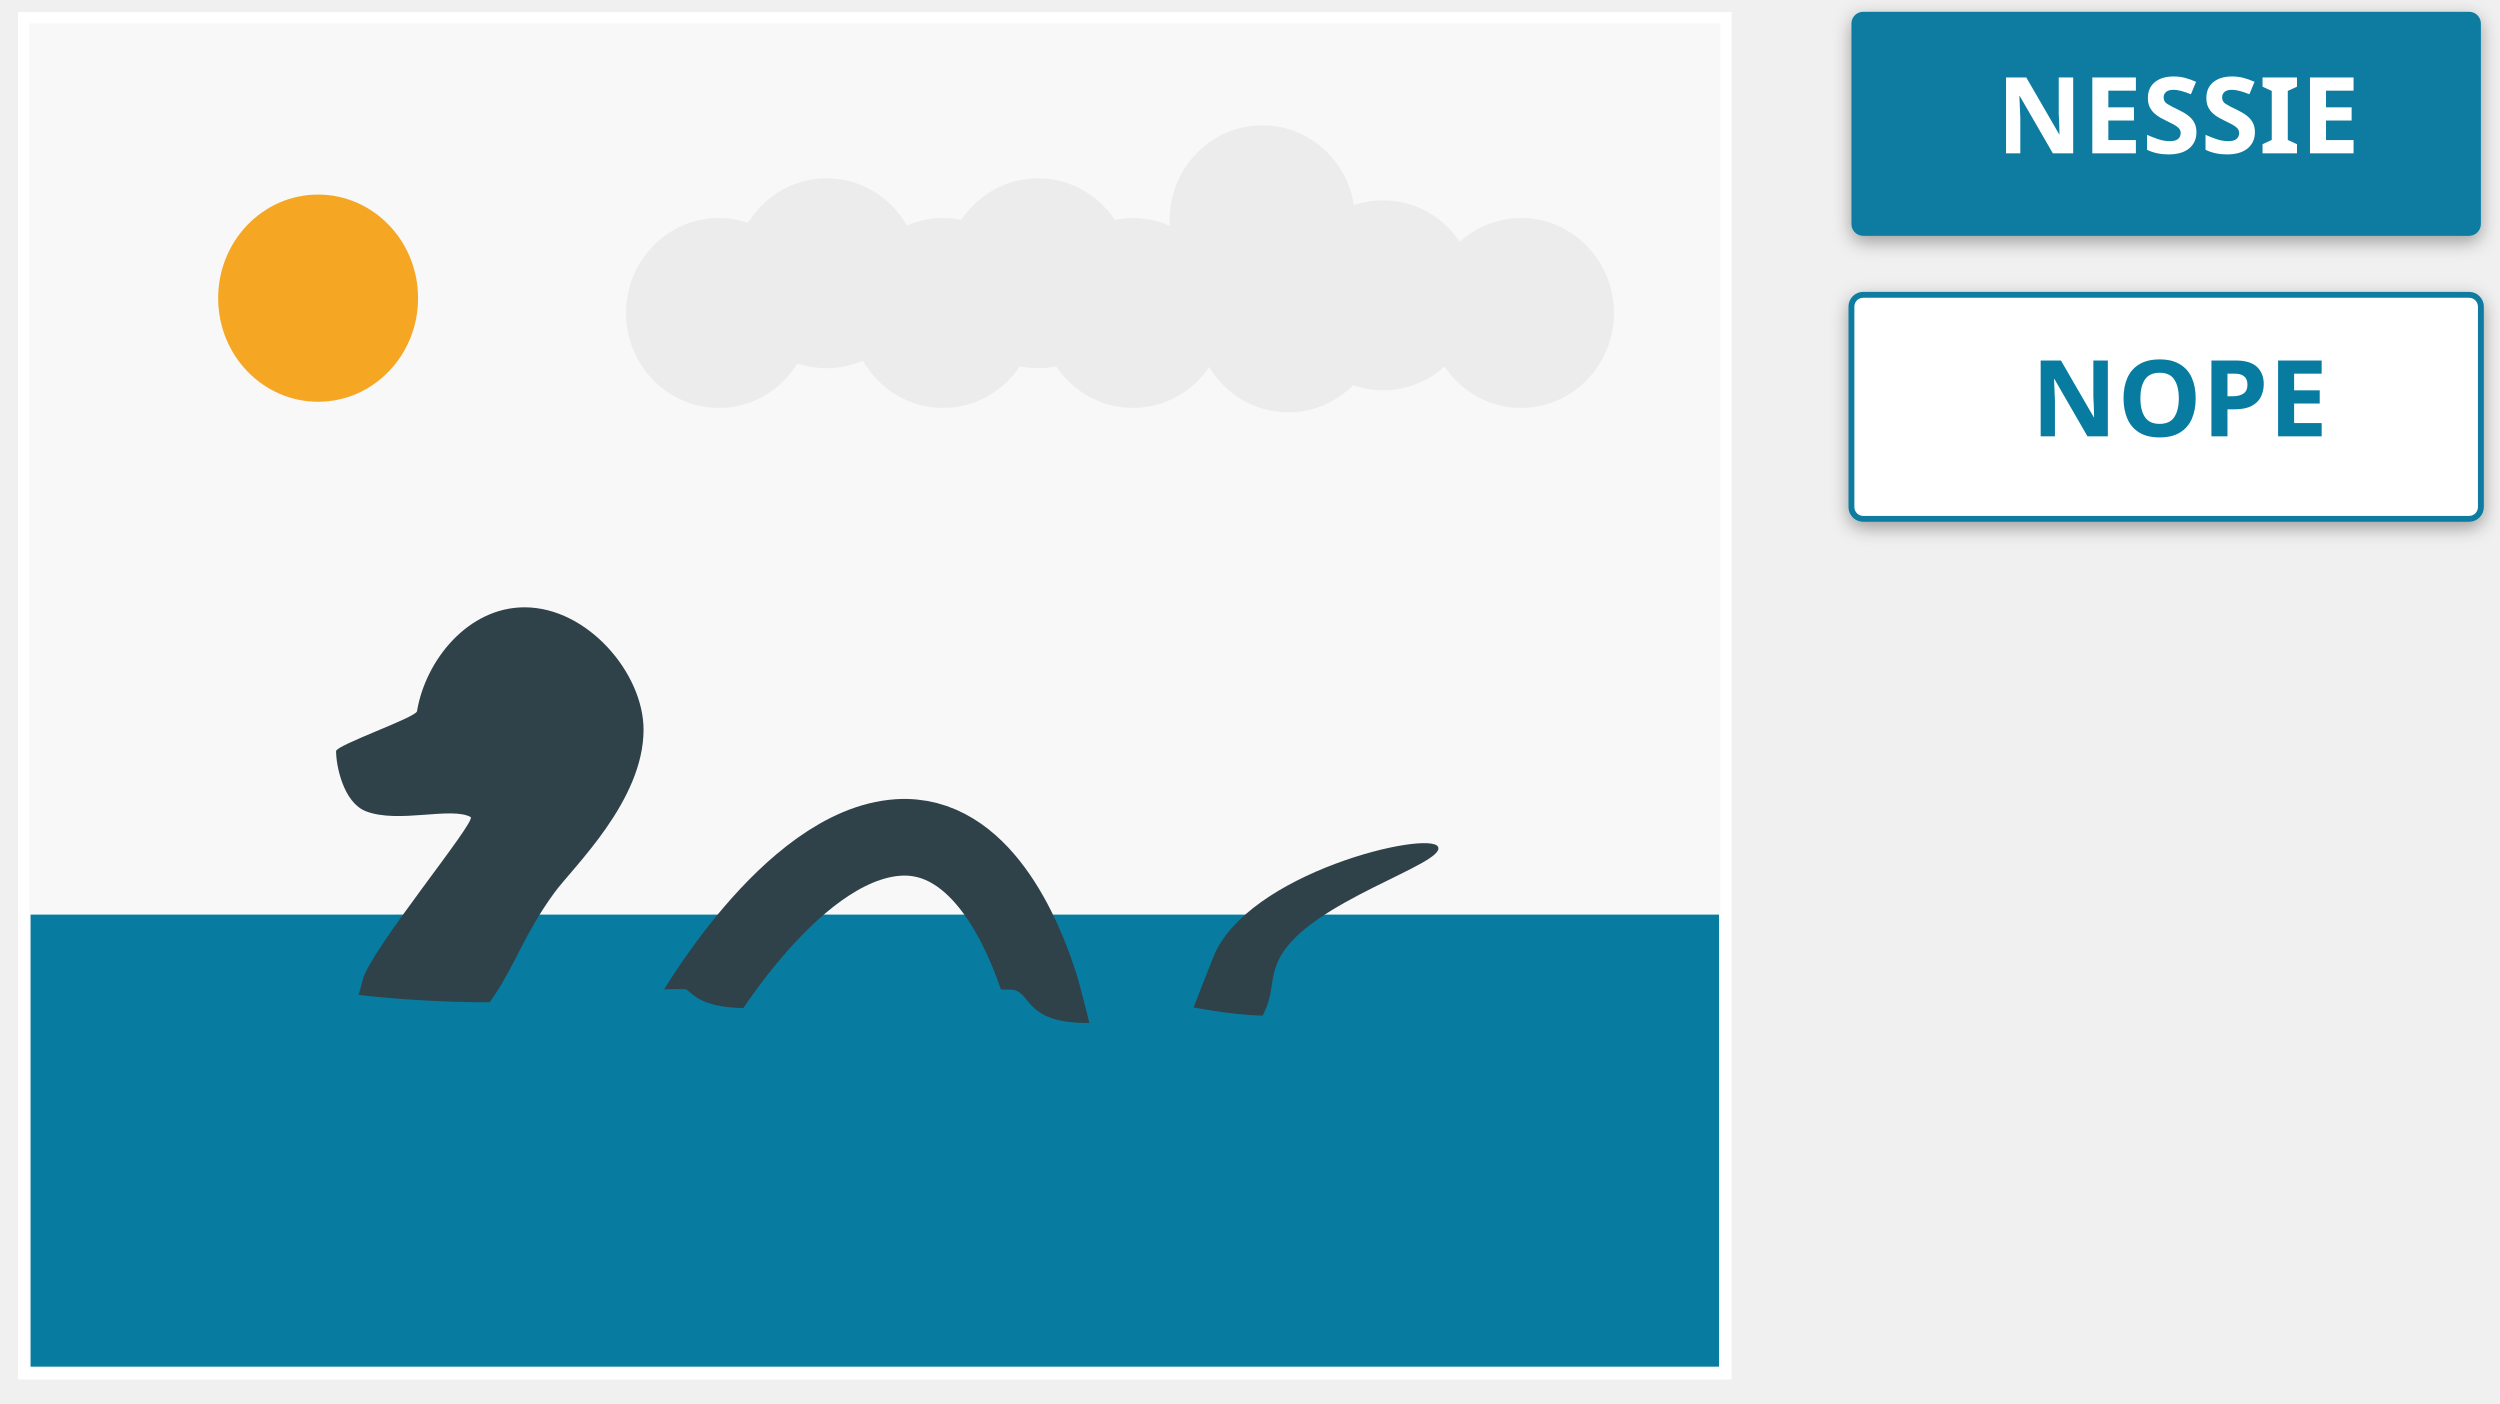
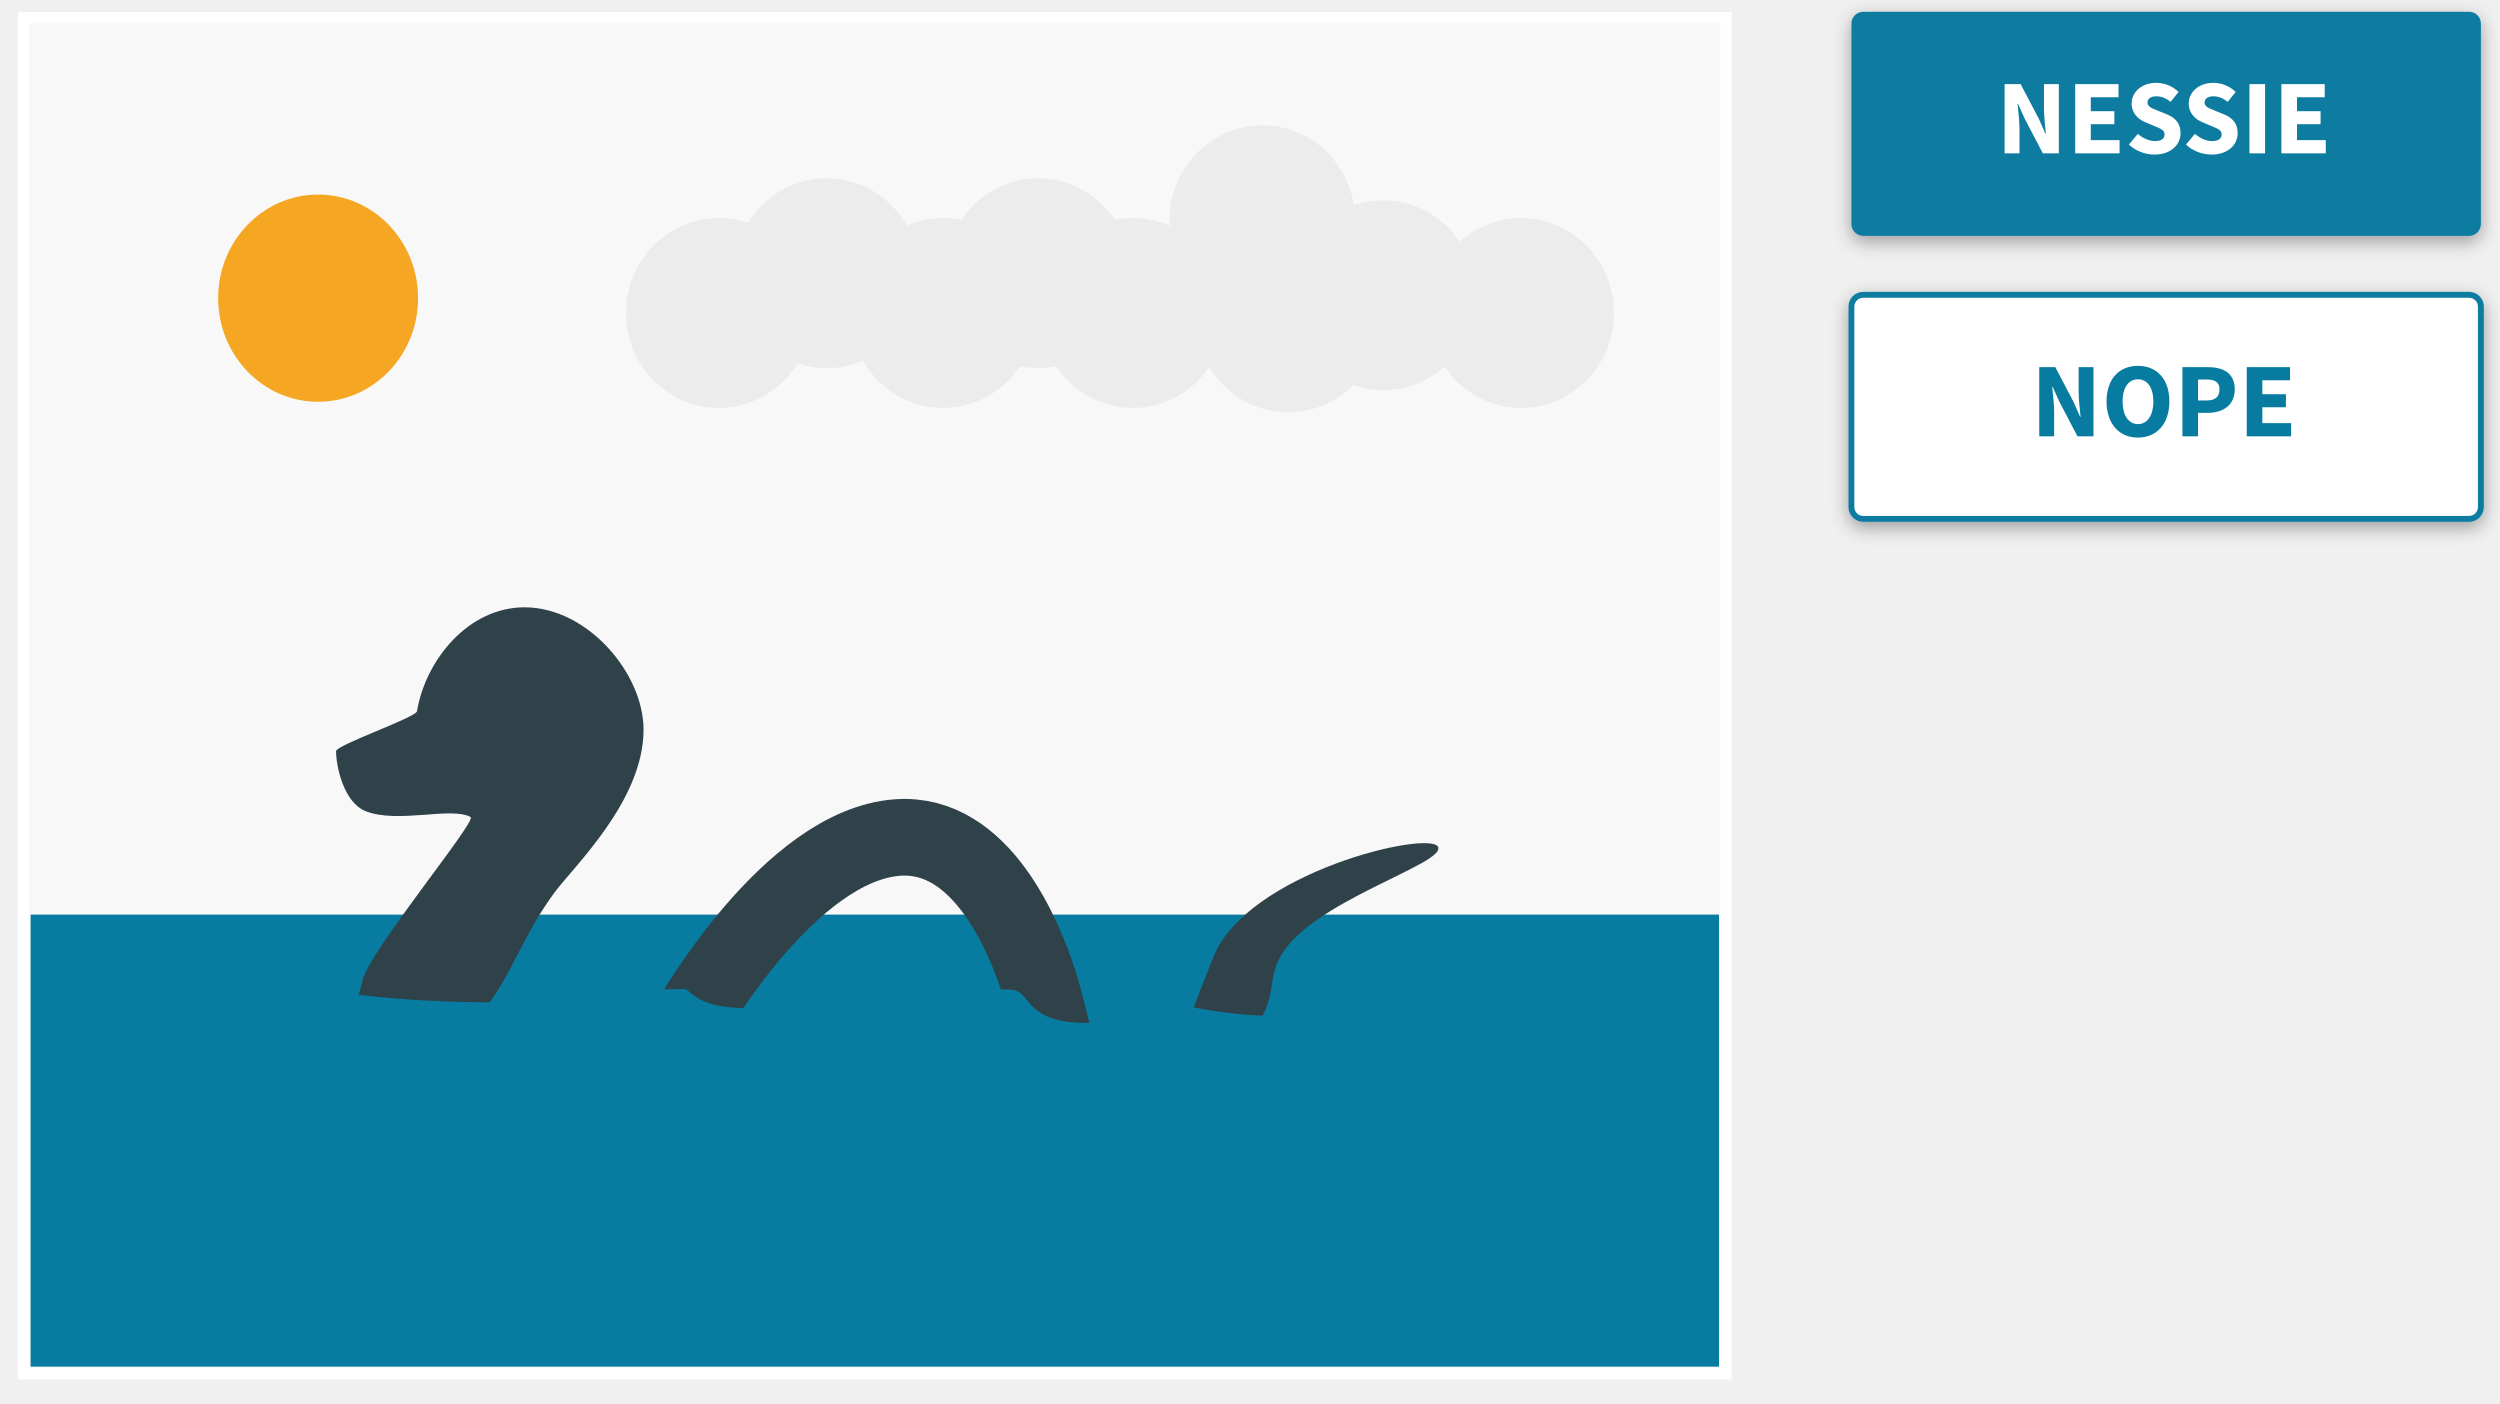
<svg xmlns="http://www.w3.org/2000/svg" width="424px" height="238px" viewBox="0 0 424 238" version="1.1">
  <defs>
    <filter x="-50%" y="-50%" width="200%" height="200%" filterUnits="objectBoundingBox" id="filter-1">
      <feOffset dx="0" dy="1" in="SourceAlpha" result="shadowOffsetOuter1" />
      <feGaussianBlur stdDeviation="1.5" in="shadowOffsetOuter1" result="shadowBlurOuter1" />
      <feColorMatrix values="0 0 0 0 0   0 0 0 0 0   0 0 0 0 0  0 0 0 0.35 0" in="shadowBlurOuter1" type="matrix" result="shadowMatrixOuter1" />
      <feMerge>
        <feMergeNode in="shadowMatrixOuter1" />
        <feMergeNode in="SourceGraphic" />
      </feMerge>
    </filter>
    <filter x="-50%" y="-50%" width="200%" height="200%" filterUnits="objectBoundingBox" id="filter-2">
      <feOffset dx="0" dy="1" in="SourceAlpha" result="shadowOffsetOuter1" />
      <feGaussianBlur stdDeviation="1.5" in="shadowOffsetOuter1" result="shadowBlurOuter1" />
      <feColorMatrix values="0 0 0 0 0   0 0 0 0 0   0 0 0 0 0  0 0 0 0.35 0" in="shadowBlurOuter1" type="matrix" result="shadowMatrixOuter1" />
      <feMerge>
        <feMergeNode in="shadowMatrixOuter1" />
        <feMergeNode in="SourceGraphic" />
      </feMerge>
    </filter>
  </defs>
  <g id="Style-Inventory" stroke="none" stroke-width="1" fill="none" fill-rule="evenodd">
    <g id="Uses-cases" transform="translate(-154, -2289)">
      <g id="case-classification" transform="translate(158, 2291)">
        <rect id="Rectangle-1226-Copy-3" fill="#077CA0" filter="url(#filter-1)" x="310" y="0" width="106.759" height="38" rx="2" />
-         <text id="NESSIE" font-family="Source Sans Pro" font-size="18" font-weight="bold" fill="#FFFFFF">
-           <tspan x="334.596" y="24">NESSIE</tspan>
-         </text>
+         <path d="M335.982,24 L338.502,24 L338.502,19.842 C338.502,18.456 338.286,16.89 338.178,15.594 L338.25,15.594 L339.402,18.15 L342.462,24 L345.18,24 L345.18,12.264 L342.66,12.264 L342.66,16.404 C342.66,17.79 342.876,19.446 342.984,20.688 L342.912,20.688 L341.76,18.096 L338.7,12.264 L335.982,12.264 L335.982,24 Z M347.952,24 L355.476,24 L355.476,21.768 L350.598,21.768 L350.598,19.068 L354.594,19.068 L354.594,16.854 L350.598,16.854 L350.598,14.496 L355.296,14.496 L355.296,12.264 L347.952,12.264 L347.952,24 Z M357.06,22.524 C358.248,23.64 359.868,24.216 361.398,24.216 C364.206,24.216 365.826,22.524 365.826,20.58 C365.826,18.924 364.926,17.97 363.504,17.394 L361.992,16.782 C360.984,16.368 360.21,16.116 360.21,15.396 C360.21,14.73 360.786,14.334 361.704,14.334 C362.64,14.334 363.36,14.676 364.134,15.27 L365.484,13.596 C364.476,12.588 363.054,12.048 361.704,12.048 C359.256,12.048 357.528,13.596 357.528,15.54 C357.528,17.25 358.68,18.258 359.886,18.744 L361.416,19.392 C362.442,19.824 363.108,20.058 363.108,20.796 C363.108,21.498 362.568,21.93 361.47,21.93 C360.498,21.93 359.418,21.426 358.572,20.706 L357.06,22.524 Z M366.744,22.524 C367.932,23.64 369.552,24.216 371.082,24.216 C373.89,24.216 375.51,22.524 375.51,20.58 C375.51,18.924 374.61,17.97 373.188,17.394 L371.676,16.782 C370.668,16.368 369.894,16.116 369.894,15.396 C369.894,14.73 370.47,14.334 371.388,14.334 C372.324,14.334 373.044,14.676 373.818,15.27 L375.168,13.596 C374.16,12.588 372.738,12.048 371.388,12.048 C368.94,12.048 367.212,13.596 367.212,15.54 C367.212,17.25 368.364,18.258 369.57,18.744 L371.1,19.392 C372.126,19.824 372.792,20.058 372.792,20.796 C372.792,21.498 372.252,21.93 371.154,21.93 C370.182,21.93 369.102,21.426 368.256,20.706 L366.744,22.524 Z M377.508,24 L380.154,24 L380.154,12.264 L377.508,12.264 L377.508,24 Z M382.926,24 L390.45,24 L390.45,21.768 L385.572,21.768 L385.572,19.068 L389.568,19.068 L389.568,16.854 L385.572,16.854 L385.572,14.496 L390.27,14.496 L390.27,12.264 L382.926,12.264 L382.926,24 Z" id="NESSIE" fill="#FFFFFF" />
        <g id="Group" transform="translate(0, 1)">
          <g id="g103">
            <g id="Page-1">
              <g id="g103">
                <path d="M289.388,0 L289.388,229.928 L0,229.928 L0,0 L289.388,0 Z" id="Fill-663" fill="#F8F8F8" />
                <path d="M0,0 L288.728,0 L288.728,230 L0,230 L0,0 L0,0 Z" id="Stroke-664" stroke="#FFFFFF" stroke-width="1.905" />
                <path d="M1.188,152.116 L287.54,152.116 L287.54,228.783 L1.188,228.783 L1.188,152.116 L1.188,152.116 Z" id="Fill-2569" fill="#077CA0" />
              </g>
              <g id="Group" transform="translate(102.1835, 18.25397)" fill="#ECECEC">
                <ellipse id="Oval-219" cx="15.729" cy="31.827" rx="15.729" ry="16.101" />
                <ellipse id="Oval-219-Copy" cx="34.019" cy="25.088" rx="15.729" ry="16.101" />
                <ellipse id="Oval-219-Copy-2" cx="53.772" cy="31.827" rx="15.729" ry="16.101" />
                <ellipse id="Oval-219-Copy-3" cx="69.867" cy="25.088" rx="15.729" ry="16.101" />
                <ellipse id="Oval-219-Copy-4" cx="85.961" cy="31.827" rx="15.729" ry="16.101" />
                <ellipse id="Oval-219-Copy-5" cx="107.909" cy="16.101" rx="15.729" ry="16.101" />
                <ellipse id="Oval-219-Copy-6" cx="112.299" cy="32.576" rx="15.729" ry="16.101" />
                <ellipse id="Oval-219-Copy-7" cx="128.394" cy="28.832" rx="15.729" ry="16.101" />
                <ellipse id="Oval-219-Copy-8" cx="151.804" cy="31.827" rx="15.729" ry="16.101" />
              </g>
            </g>
          </g>
          <path d="M58.046,134.587 C63.52,136.722 72.491,133.771 75.812,135.564 C76.965,136.187 58.742,158.163 57.512,163.2 C56.283,168.237 54.806,170.53 56.283,170.756 C59.83,171.299 73.165,170.756 74.725,170.756 C76.282,170.756 76.497,170.749 79.914,165.716 C83.332,160.682 84.961,155.339 90.007,148.422 C93.214,144.026 105.146,132.858 105.146,120.752 C105.146,111.201 95.644,100 84.961,100 C75.425,100 68.172,108.922 66.722,117.631 C66.547,118.68 53,123.369 53,124.395 C53,126.957 54.278,133.117 58.046,134.587 Z" id="Oval-210" fill="#2F4149" />
          <path d="M113,170.165 C113,170.165 129.821,140.266 148.325,139.036 C162.4,138.1 169.662,155.599 172.332,164.029 C173.171,166.681 174.988,174.294 174.988,174.294" id="Path-2638" stroke="#2F4149" stroke-width="13" />
          <path d="M209.128,171.664 C209.488,170.728 209.941,169.671 210.491,168.523 C212.073,165.219 211.291,162.809 213.035,159.45 C217.982,149.925 241.306,143.525 239.892,140.629 C238.479,137.734 207.381,144.972 201.727,159.45 C200.043,163.762 198.389,167.882 198,169.118 L208.764,172.669 C208.805,172.537 208.925,172.192 209.128,171.664 Z" id="Shape" fill="#2F4149" />
          <path d="M50,164.792 C50,164.792 62.228,167.012 79.508,166.99 C89.231,166.977 100.676,164.627 112.144,164.756 C113.149,164.767 113.934,167.976 122.541,167.976 C131.148,167.976 129.918,166.99 136.702,164.931 C143.486,162.873 159.201,164.876 167.266,164.83 C171.071,164.808 169.262,170.495 180.328,170.495 C192.623,170.495 187.996,165.885 193.769,166.99 C200.098,168.2 206.393,169.424 212.295,169.236 C224.52,168.845 234.355,164.792 234.355,164.792 L234.355,184.347 L50,184.347 L50,164.792 Z" id="Rectangle-1243" fill="#077CA0" />
          <ellipse id="Oval-91" fill="#F5A623" cx="49.951" cy="47.569" rx="16.951" ry="17.569" />
        </g>
        <g id="Rectangle-1226-Copy-4-+-NOPE" transform="translate(310, 48)">
          <rect id="Rectangle-1226-Copy-4" stroke="#077CA0" fill="#FFFFFF" filter="url(#filter-2)" x="0" y="0" width="106.759" height="38" rx="2" />
-           <text id="NOPE" font-family="Source Sans Pro" font-size="18" font-weight="bold" fill="#077CA0">
-             <tspan x="30.473" y="24">NOPE</tspan>
-           </text>
+           <path d="M31.859,24 L34.379,24 L34.379,19.842 C34.379,18.456 34.163,16.89 34.055,15.594 L34.127,15.594 L35.279,18.15 L38.339,24 L41.057,24 L41.057,12.264 L38.537,12.264 L38.537,16.404 C38.537,17.79 38.753,19.446 38.861,20.688 L38.789,20.688 L37.637,18.096 L34.577,12.264 L31.859,12.264 L31.859,24 Z M48.599,24.216 C51.767,24.216 53.927,21.912 53.927,18.078 C53.927,14.262 51.767,12.048 48.599,12.048 C45.431,12.048 43.271,14.244 43.271,18.078 C43.271,21.912 45.431,24.216 48.599,24.216 L48.599,24.216 Z M48.599,21.93 C46.997,21.93 45.989,20.436 45.989,18.078 C45.989,15.738 46.997,14.334 48.599,14.334 C50.201,14.334 51.209,15.738 51.209,18.078 C51.209,20.436 50.201,21.93 48.599,21.93 L48.599,21.93 Z M56.141,24 L58.787,24 L58.787,20.022 L60.425,20.022 C62.909,20.022 65.015,18.798 65.015,16.044 C65.015,13.2 62.963,12.264 60.425,12.264 L56.141,12.264 L56.141,24 Z M58.787,17.916 L58.787,14.37 L60.263,14.37 C61.667,14.37 62.423,14.82 62.423,16.044 C62.423,17.268 61.721,17.916 60.263,17.916 L58.787,17.916 Z M67.049,24 L74.573,24 L74.573,21.768 L69.695,21.768 L69.695,19.068 L73.691,19.068 L73.691,16.854 L69.695,16.854 L69.695,14.496 L74.393,14.496 L74.393,12.264 L67.049,12.264 L67.049,24 Z" id="NOPE" fill="#077CA0" />
        </g>
      </g>
    </g>
  </g>
</svg>
